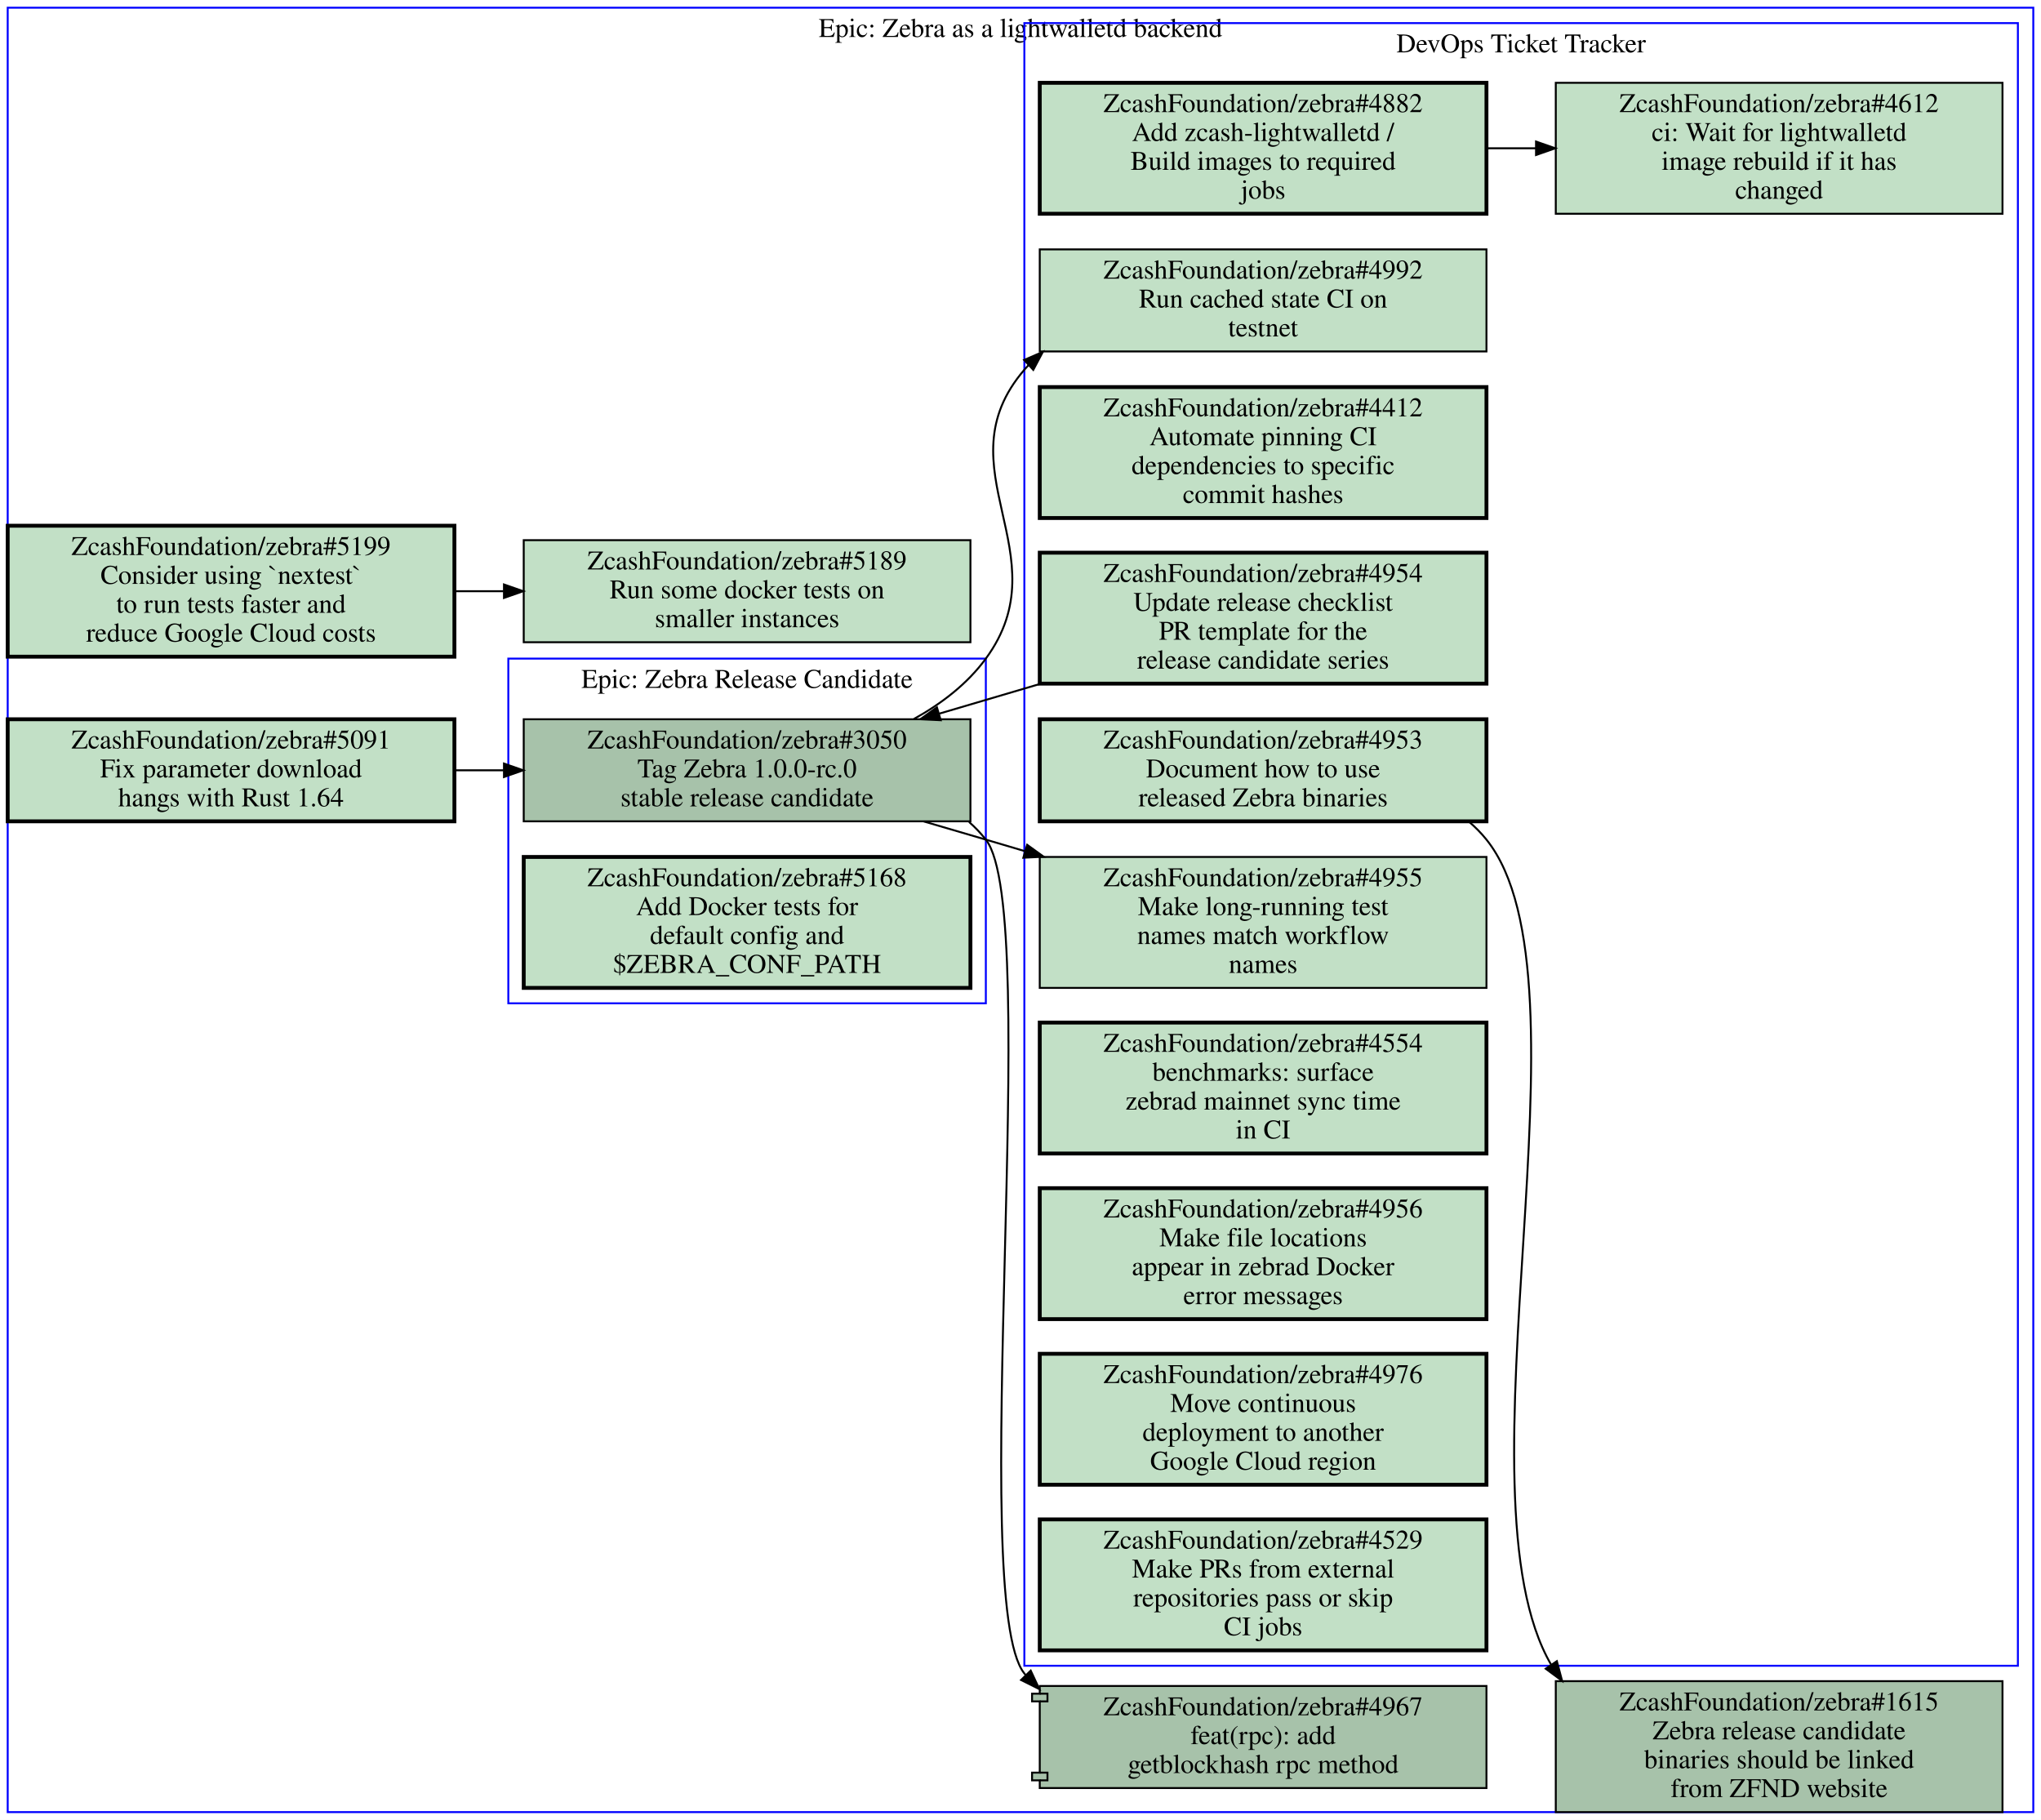
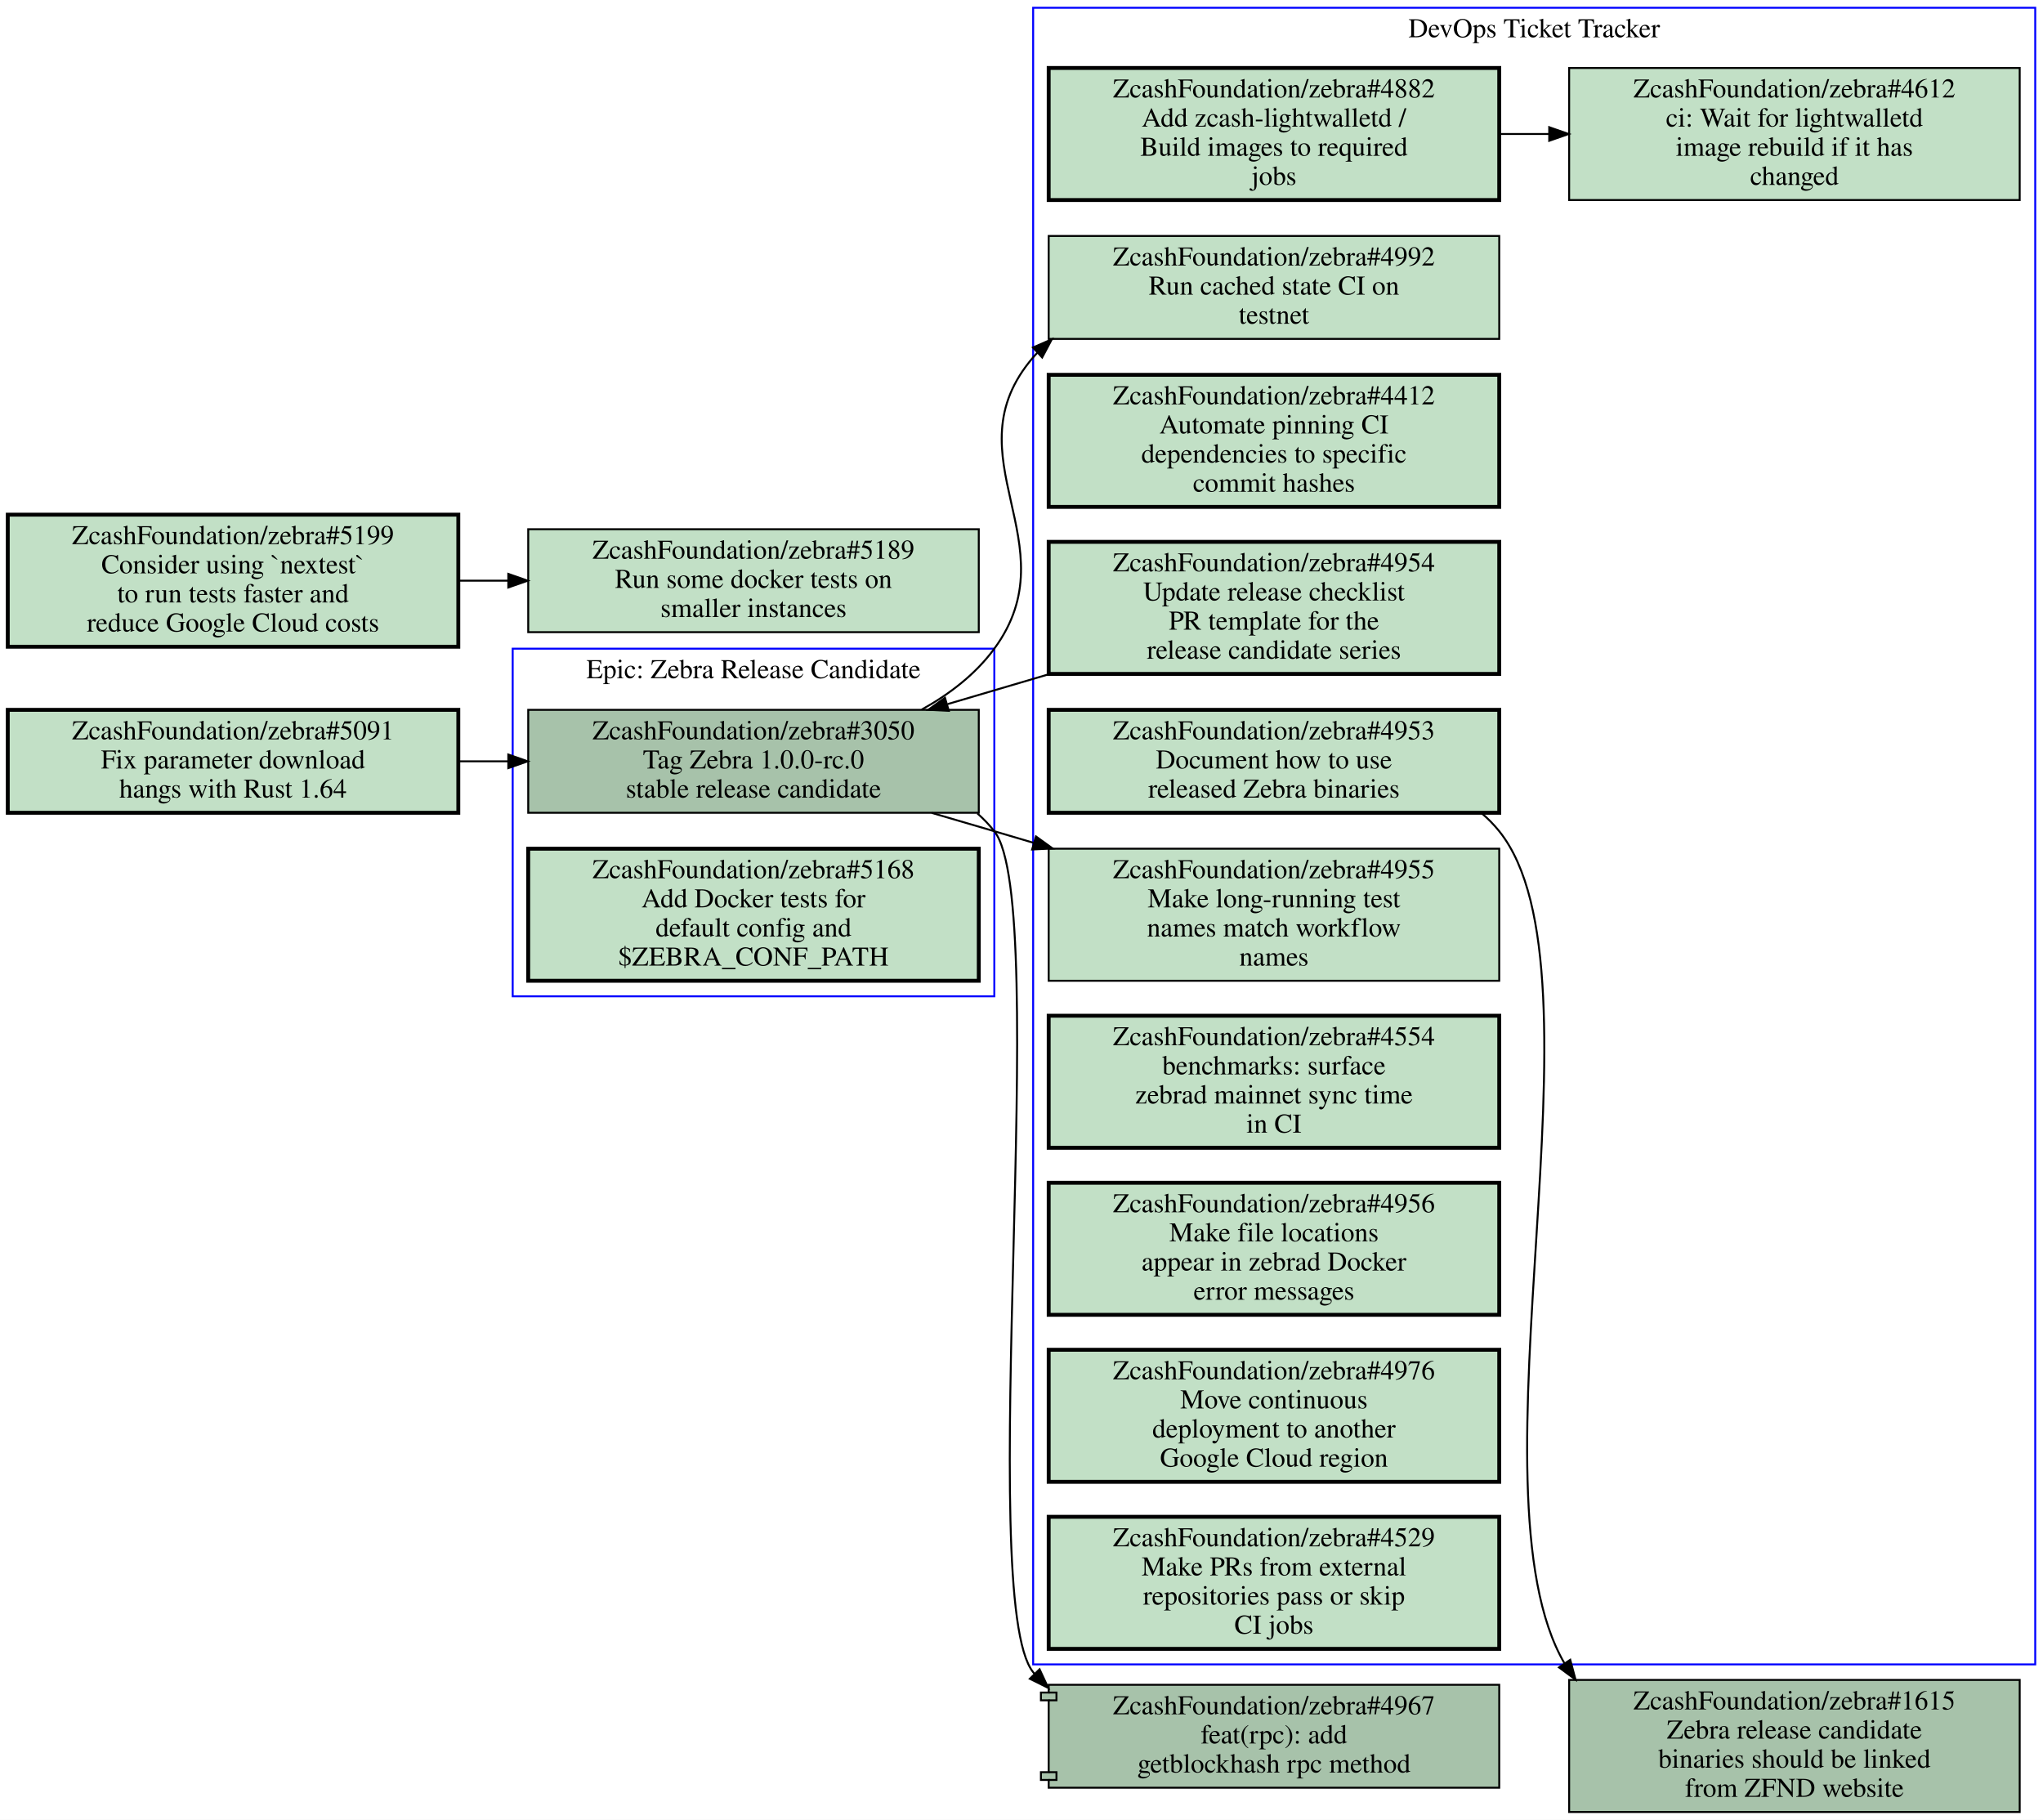
- <svg xmlns="http://www.w3.org/2000/svg" xmlns:xlink="http://www.w3.org/1999/xlink" width="1060pt" height="945pt" viewBox="0.00 0.00 1060.00 945.00">
-   <g id="graph0" class="graph" transform="scale(1 1) rotate(0) translate(4 941)">
-     <polygon fill="#ffffff" stroke="transparent" points="-4,4 -4,-941 1056,-941 1056,4 -4,4" />
+ <svg xmlns="http://www.w3.org/2000/svg" xmlns:xlink="http://www.w3.org/1999/xlink" width="1052pt" height="937pt" viewBox="0.00 0.00 1052.00 937.00">
+   <g id="graph0" class="graph" transform="scale(1 1) rotate(0) translate(4 933)">
+     <polygon fill="#ffffff" stroke="transparent" points="-4,4 -4,-933 1048,-933 1048,4 -4,4" />
    <g id="clust1" class="cluster">
-       <polygon fill="none" stroke="#0000ff" points="0,0 0,-937 1052,-937 1052,0 0,0" />
-       <text text-anchor="middle" x="526" y="-921.8" font-family="Times,serif" font-size="14.00" fill="#000000">Epic: Zebra as a lightwalletd backend</text>
-     </g>
-     <g id="clust2" class="cluster">
      <polygon fill="none" stroke="#0000ff" points="528,-76 528,-929 1044,-929 1044,-76 528,-76" />
      <text text-anchor="middle" x="786" y="-913.8" font-family="Times,serif" font-size="14.00" fill="#000000">DevOps Ticket Tracker</text>
    </g>
-     <g id="clust3" class="cluster">
+     <g id="clust2" class="cluster">
      <polygon fill="none" stroke="#0000ff" points="260,-420 260,-599 508,-599 508,-420 260,-420" />
      <text text-anchor="middle" x="384" y="-583.8" font-family="Times,serif" font-size="14.00" fill="#000000">Epic: Zebra Release Candidate</text>
    </g>
    <g id="node1" class="node open">
      <g id="a_node1">
        <a xlink:href="https://github.com/ZcashFoundation/zebra/issues/4953" xlink:title="ZcashFoundation/zebra#4953&#10;Document how to use&#10;released Zebra binaries" target="_blank">
          <polygon fill="#c2e0c6" stroke="#000000" stroke-width="2" points="768,-567.5 536,-567.5 536,-514.5 768,-514.5 768,-567.5" />
          <text text-anchor="middle" x="652" y="-552.3" font-family="Times,serif" font-size="14.00" fill="#000000">ZcashFoundation/zebra#4953</text>
          <text text-anchor="middle" x="652" y="-537.3" font-family="Times,serif" font-size="14.00" fill="#000000">Document how to use</text>
          <text text-anchor="middle" x="652" y="-522.3" font-family="Times,serif" font-size="14.00" fill="#000000">released Zebra binaries</text>
        </a>
      </g>
    </g>
    <g id="node14" class="node open">
      <g id="a_node14">
        <a xlink:href="https://github.com/ZcashFoundation/zebra/issues/1615" xlink:title="ZcashFoundation/zebra#1615&#10;Zebra release candidate&#10;binaries should be linked&#10;from ZFND website" target="_blank">
          <polygon fill="#a7c2aa" stroke="#000000" points="1036,-68 804,-68 804,0 1036,0 1036,-68" />
          <text text-anchor="middle" x="920" y="-52.8" font-family="Times,serif" font-size="14.00" fill="#000000">ZcashFoundation/zebra#1615</text>
          <text text-anchor="middle" x="920" y="-37.8" font-family="Times,serif" font-size="14.00" fill="#000000">Zebra release candidate</text>
          <text text-anchor="middle" x="920" y="-22.8" font-family="Times,serif" font-size="14.00" fill="#000000">binaries should be linked</text>
          <text text-anchor="middle" x="920" y="-7.8" font-family="Times,serif" font-size="14.00" fill="#000000">from ZFND website</text>
        </a>
      </g>
    </g>
    <g id="edge2" class="edge">
      <path fill="none" stroke="#000000" d="M758.78,-514.42C762.13,-511.58 765.23,-508.45 768,-505 826.5,-432.13 749.43,-165.72 801.64,-76.46" />
      <polygon fill="#000000" stroke="#000000" points="804.564,-78.384 807.29,-68.146 798.774,-74.45 804.564,-78.384" />
    </g>
    <g id="node2" class="node open">
      <g id="a_node2">
        <a xlink:href="https://github.com/ZcashFoundation/zebra/issues/4954" xlink:title="ZcashFoundation/zebra#4954&#10;Update release checklist&#10;PR template for the&#10;release candidate series" target="_blank">
          <polygon fill="#c2e0c6" stroke="#000000" stroke-width="2" points="768,-654 536,-654 536,-586 768,-586 768,-654" />
          <text text-anchor="middle" x="652" y="-638.8" font-family="Times,serif" font-size="14.00" fill="#000000">ZcashFoundation/zebra#4954</text>
          <text text-anchor="middle" x="652" y="-623.8" font-family="Times,serif" font-size="14.00" fill="#000000">Update release checklist</text>
          <text text-anchor="middle" x="652" y="-608.8" font-family="Times,serif" font-size="14.00" fill="#000000">PR template for the</text>
          <text text-anchor="middle" x="652" y="-593.8" font-family="Times,serif" font-size="14.00" fill="#000000">release candidate series</text>
        </a>
      </g>
    </g>
    <g id="node12" class="node open">
      <g id="a_node12">
        <a xlink:href="https://github.com/ZcashFoundation/zebra/issues/3050" xlink:title="ZcashFoundation/zebra#3050&#10;Tag Zebra 1.0.0-rc.0&#10;stable release candidate" target="_blank">
          <polygon fill="#a7c2aa" stroke="#000000" points="500,-567.5 268,-567.5 268,-514.5 500,-514.5 500,-567.5" />
          <text text-anchor="middle" x="384" y="-552.3" font-family="Times,serif" font-size="14.00" fill="#000000">ZcashFoundation/zebra#3050</text>
          <text text-anchor="middle" x="384" y="-537.3" font-family="Times,serif" font-size="14.00" fill="#000000">Tag Zebra 1.0.0-rc.0</text>
          <text text-anchor="middle" x="384" y="-522.3" font-family="Times,serif" font-size="14.00" fill="#000000">stable release candidate</text>
        </a>
      </g>
    </g>
    <g id="edge3" class="edge">
      <path fill="none" stroke="#000000" d="M536.55,-585.97C519.05,-580.81 501.11,-575.52 483.98,-570.47" />
      <polygon fill="#000000" stroke="#000000" points="484.571,-566.996 473.99,-567.53 482.595,-573.711 484.571,-566.996" />
    </g>
    <g id="node3" class="node open">
      <g id="a_node3">
        <a xlink:href="https://github.com/ZcashFoundation/zebra/issues/4412" xlink:title="ZcashFoundation/zebra#4412&#10;Automate pinning CI&#10;dependencies to specific&#10;commit hashes" target="_blank">
          <polygon fill="#c2e0c6" stroke="#000000" stroke-width="2" points="768,-740 536,-740 536,-672 768,-672 768,-740" />
          <text text-anchor="middle" x="652" y="-724.8" font-family="Times,serif" font-size="14.00" fill="#000000">ZcashFoundation/zebra#4412</text>
          <text text-anchor="middle" x="652" y="-709.8" font-family="Times,serif" font-size="14.00" fill="#000000">Automate pinning CI</text>
          <text text-anchor="middle" x="652" y="-694.8" font-family="Times,serif" font-size="14.00" fill="#000000">dependencies to specific</text>
          <text text-anchor="middle" x="652" y="-679.8" font-family="Times,serif" font-size="14.00" fill="#000000">commit hashes</text>
        </a>
      </g>
    </g>
    <g id="node4" class="node open">
      <g id="a_node4">
        <a xlink:href="https://github.com/ZcashFoundation/zebra/issues/4612" xlink:title="ZcashFoundation/zebra#4612&#10;ci: Wait for lightwalletd&#10;image rebuild if it has&#10;changed" target="_blank">
          <polygon fill="#c2e0c6" stroke="#000000" points="1036,-898 804,-898 804,-830 1036,-830 1036,-898" />
          <text text-anchor="middle" x="920" y="-882.8" font-family="Times,serif" font-size="14.00" fill="#000000">ZcashFoundation/zebra#4612</text>
          <text text-anchor="middle" x="920" y="-867.8" font-family="Times,serif" font-size="14.00" fill="#000000">ci: Wait for lightwalletd</text>
          <text text-anchor="middle" x="920" y="-852.8" font-family="Times,serif" font-size="14.00" fill="#000000">image rebuild if it has</text>
          <text text-anchor="middle" x="920" y="-837.8" font-family="Times,serif" font-size="14.00" fill="#000000">changed</text>
        </a>
      </g>
    </g>
    <g id="node5" class="node open">
      <g id="a_node5">
        <a xlink:href="https://github.com/ZcashFoundation/zebra/issues/4955" xlink:title="ZcashFoundation/zebra#4955&#10;Make long-running test&#10;names match workflow&#10;names" target="_blank">
          <polygon fill="#c2e0c6" stroke="#000000" points="768,-496 536,-496 536,-428 768,-428 768,-496" />
          <text text-anchor="middle" x="652" y="-480.8" font-family="Times,serif" font-size="14.00" fill="#000000">ZcashFoundation/zebra#4955</text>
          <text text-anchor="middle" x="652" y="-465.8" font-family="Times,serif" font-size="14.00" fill="#000000">Make long-running test</text>
          <text text-anchor="middle" x="652" y="-450.8" font-family="Times,serif" font-size="14.00" fill="#000000">names match workflow</text>
          <text text-anchor="middle" x="652" y="-435.8" font-family="Times,serif" font-size="14.00" fill="#000000">names</text>
        </a>
      </g>
    </g>
    <g id="node6" class="node open">
      <g id="a_node6">
        <a xlink:href="https://github.com/ZcashFoundation/zebra/issues/4882" xlink:title="ZcashFoundation/zebra#4882&#10;Add zcash-lightwalletd /&#10;Build images to required&#10;jobs" target="_blank">
          <polygon fill="#c2e0c6" stroke="#000000" stroke-width="2" points="768,-898 536,-898 536,-830 768,-830 768,-898" />
          <text text-anchor="middle" x="652" y="-882.8" font-family="Times,serif" font-size="14.00" fill="#000000">ZcashFoundation/zebra#4882</text>
          <text text-anchor="middle" x="652" y="-867.8" font-family="Times,serif" font-size="14.00" fill="#000000">Add zcash-lightwalletd /</text>
          <text text-anchor="middle" x="652" y="-852.8" font-family="Times,serif" font-size="14.00" fill="#000000">Build images to required</text>
          <text text-anchor="middle" x="652" y="-837.8" font-family="Times,serif" font-size="14.00" fill="#000000">jobs</text>
        </a>
      </g>
    </g>
    <g id="edge1" class="edge">
      <path fill="none" stroke="#000000" d="M768.38,-864C776.71,-864 785.14,-864 793.53,-864" />
      <polygon fill="#000000" stroke="#000000" points="793.74,-867.5 803.74,-864 793.74,-860.5 793.74,-867.5" />
    </g>
    <g id="node7" class="node open">
      <g id="a_node7">
        <a xlink:href="https://github.com/ZcashFoundation/zebra/issues/4992" xlink:title="ZcashFoundation/zebra#4992&#10;Run cached state CI on&#10;testnet" target="_blank">
          <polygon fill="#c2e0c6" stroke="#000000" points="768,-811.5 536,-811.5 536,-758.5 768,-758.5 768,-811.5" />
          <text text-anchor="middle" x="652" y="-796.3" font-family="Times,serif" font-size="14.00" fill="#000000">ZcashFoundation/zebra#4992</text>
          <text text-anchor="middle" x="652" y="-781.3" font-family="Times,serif" font-size="14.00" fill="#000000">Run cached state CI on</text>
          <text text-anchor="middle" x="652" y="-766.3" font-family="Times,serif" font-size="14.00" fill="#000000">testnet</text>
        </a>
      </g>
    </g>
    <g id="node8" class="node open">
      <g id="a_node8">
        <a xlink:href="https://github.com/ZcashFoundation/zebra/issues/4554" xlink:title="ZcashFoundation/zebra#4554&#10;benchmarks: surface&#10;zebrad mainnet sync time&#10;in CI" target="_blank">
          <polygon fill="#c2e0c6" stroke="#000000" stroke-width="2" points="768,-410 536,-410 536,-342 768,-342 768,-410" />
          <text text-anchor="middle" x="652" y="-394.8" font-family="Times,serif" font-size="14.00" fill="#000000">ZcashFoundation/zebra#4554</text>
          <text text-anchor="middle" x="652" y="-379.8" font-family="Times,serif" font-size="14.00" fill="#000000">benchmarks: surface</text>
          <text text-anchor="middle" x="652" y="-364.8" font-family="Times,serif" font-size="14.00" fill="#000000">zebrad mainnet sync time</text>
          <text text-anchor="middle" x="652" y="-349.8" font-family="Times,serif" font-size="14.00" fill="#000000">in CI</text>
        </a>
      </g>
    </g>
    <g id="node9" class="node open">
      <g id="a_node9">
        <a xlink:href="https://github.com/ZcashFoundation/zebra/issues/4956" xlink:title="ZcashFoundation/zebra#4956&#10;Make file locations&#10;appear in zebrad Docker&#10;error messages" target="_blank">
          <polygon fill="#c2e0c6" stroke="#000000" stroke-width="2" points="768,-324 536,-324 536,-256 768,-256 768,-324" />
          <text text-anchor="middle" x="652" y="-308.8" font-family="Times,serif" font-size="14.00" fill="#000000">ZcashFoundation/zebra#4956</text>
          <text text-anchor="middle" x="652" y="-293.8" font-family="Times,serif" font-size="14.00" fill="#000000">Make file locations</text>
          <text text-anchor="middle" x="652" y="-278.8" font-family="Times,serif" font-size="14.00" fill="#000000">appear in zebrad Docker</text>
          <text text-anchor="middle" x="652" y="-263.8" font-family="Times,serif" font-size="14.00" fill="#000000">error messages</text>
        </a>
      </g>
    </g>
    <g id="node10" class="node open">
      <g id="a_node10">
        <a xlink:href="https://github.com/ZcashFoundation/zebra/issues/4976" xlink:title="ZcashFoundation/zebra#4976&#10;Move continuous&#10;deployment to another&#10;Google Cloud region" target="_blank">
          <polygon fill="#c2e0c6" stroke="#000000" stroke-width="2" points="768,-238 536,-238 536,-170 768,-170 768,-238" />
          <text text-anchor="middle" x="652" y="-222.8" font-family="Times,serif" font-size="14.00" fill="#000000">ZcashFoundation/zebra#4976</text>
          <text text-anchor="middle" x="652" y="-207.8" font-family="Times,serif" font-size="14.00" fill="#000000">Move continuous</text>
          <text text-anchor="middle" x="652" y="-192.8" font-family="Times,serif" font-size="14.00" fill="#000000">deployment to another</text>
          <text text-anchor="middle" x="652" y="-177.8" font-family="Times,serif" font-size="14.00" fill="#000000">Google Cloud region</text>
        </a>
      </g>
    </g>
    <g id="node11" class="node open">
      <g id="a_node11">
        <a xlink:href="https://github.com/ZcashFoundation/zebra/issues/4529" xlink:title="ZcashFoundation/zebra#4529&#10;Make PRs from external&#10;repositories pass or skip&#10;CI jobs" target="_blank">
          <polygon fill="#c2e0c6" stroke="#000000" stroke-width="2" points="768,-152 536,-152 536,-84 768,-84 768,-152" />
          <text text-anchor="middle" x="652" y="-136.8" font-family="Times,serif" font-size="14.00" fill="#000000">ZcashFoundation/zebra#4529</text>
          <text text-anchor="middle" x="652" y="-121.8" font-family="Times,serif" font-size="14.00" fill="#000000">Make PRs from external</text>
          <text text-anchor="middle" x="652" y="-106.8" font-family="Times,serif" font-size="14.00" fill="#000000">repositories pass or skip</text>
          <text text-anchor="middle" x="652" y="-91.8" font-family="Times,serif" font-size="14.00" fill="#000000">CI jobs</text>
        </a>
      </g>
    </g>
    <g id="edge4" class="edge">
      <path fill="none" stroke="#000000" d="M475.78,-514.44C486.64,-511.27 497.57,-508.07 508,-505 514.56,-503.07 521.28,-501.08 528.07,-499.07" />
      <polygon fill="#000000" stroke="#000000" points="529.458,-502.309 538.05,-496.11 527.467,-495.598 529.458,-502.309" />
    </g>
    <g id="edge5" class="edge">
      <path fill="none" stroke="#000000" d="M470.62,-567.64C485.02,-575.62 498.37,-585.87 508,-599 547.78,-653.23 484.14,-698.01 528,-749 528.73,-749.85 529.48,-750.68 530.25,-751.49" />
      <polygon fill="#000000" stroke="#000000" points="527.89,-754.075 537.61,-758.29 532.64,-748.933 527.89,-754.075" />
    </g>
    <g id="node15" class="node open">
      <g id="a_node15">
        <a xlink:href="https://github.com/ZcashFoundation/zebra/pull/4967" xlink:title="ZcashFoundation/zebra#4967&#10;feat(rpc): add&#10;getblockhash rpc method" target="_blank">
          <polygon fill="#a7c2aa" stroke="#000000" points="768,-65.5 536,-65.5 536,-61.5 532,-61.5 532,-57.5 536,-57.5 536,-20.5 532,-20.5 532,-16.5 536,-16.5 536,-12.5 768,-12.5 768,-65.5" />
          <polyline fill="none" stroke="#000000" points="536,-61.5 540,-61.5 540,-57.5 536,-57.5 " />
          <polyline fill="none" stroke="#000000" points="536,-20.5 540,-20.5 540,-16.5 536,-16.5 " />
          <text text-anchor="middle" x="652" y="-50.3" font-family="Times,serif" font-size="14.00" fill="#000000">ZcashFoundation/zebra#4967</text>
          <text text-anchor="middle" x="652" y="-35.3" font-family="Times,serif" font-size="14.00" fill="#000000">feat(rpc): add</text>
          <text text-anchor="middle" x="652" y="-20.3" font-family="Times,serif" font-size="14.00" fill="#000000">getblockhash rpc method</text>
        </a>
      </g>
    </g>
    <g id="edge6" class="edge">
      <path fill="none" stroke="#000000" d="M499.28,-514.17C502.44,-511.39 505.36,-508.35 508,-505 537.8,-467.17 497.77,-109.5 528,-72 528.22,-71.724 528.45,-71.449 528.67,-71.177" />
      <polygon fill="#000000" stroke="#000000" points="531.313,-73.48 535.78,-63.873 526.297,-68.597 531.313,-73.48" />
    </g>
    <g id="node13" class="node open">
      <g id="a_node13">
        <a xlink:href="https://github.com/ZcashFoundation/zebra/issues/5168" xlink:title="ZcashFoundation/zebra#5168&#10;Add Docker tests for&#10;default config and&#10;$ZEBRA_CONF_PATH" target="_blank">
          <polygon fill="#c2e0c6" stroke="#000000" stroke-width="2" points="500,-496 268,-496 268,-428 500,-428 500,-496" />
          <text text-anchor="middle" x="384" y="-480.8" font-family="Times,serif" font-size="14.00" fill="#000000">ZcashFoundation/zebra#5168</text>
          <text text-anchor="middle" x="384" y="-465.8" font-family="Times,serif" font-size="14.00" fill="#000000">Add Docker tests for</text>
          <text text-anchor="middle" x="384" y="-450.8" font-family="Times,serif" font-size="14.00" fill="#000000">default config and</text>
          <text text-anchor="middle" x="384" y="-435.8" font-family="Times,serif" font-size="14.00" fill="#000000">$ZEBRA_CONF_PATH</text>
        </a>
      </g>
    </g>
    <g id="node16" class="node open">
      <g id="a_node16">
        <a xlink:href="https://github.com/ZcashFoundation/zebra/issues/5091" xlink:title="ZcashFoundation/zebra#5091&#10;Fix parameter download&#10;hangs with Rust 1.64" target="_blank">
          <polygon fill="#c2e0c6" stroke="#000000" stroke-width="2" points="232,-567.5 0,-567.5 0,-514.5 232,-514.5 232,-567.5" />
          <text text-anchor="middle" x="116" y="-552.3" font-family="Times,serif" font-size="14.00" fill="#000000">ZcashFoundation/zebra#5091</text>
          <text text-anchor="middle" x="116" y="-537.3" font-family="Times,serif" font-size="14.00" fill="#000000">Fix parameter download</text>
          <text text-anchor="middle" x="116" y="-522.3" font-family="Times,serif" font-size="14.00" fill="#000000">hangs with Rust 1.64</text>
        </a>
      </g>
    </g>
    <g id="edge7" class="edge">
      <path fill="none" stroke="#000000" d="M232.38,-541C240.71,-541 249.14,-541 257.53,-541" />
      <polygon fill="#000000" stroke="#000000" points="257.74,-544.5 267.74,-541 257.74,-537.5 257.74,-544.5" />
    </g>
    <g id="node17" class="node open">
      <g id="a_node17">
        <a xlink:href="https://github.com/ZcashFoundation/zebra/issues/5189" xlink:title="ZcashFoundation/zebra#5189&#10;Run some docker tests on&#10;smaller instances" target="_blank">
          <polygon fill="#c2e0c6" stroke="#000000" points="500,-660.5 268,-660.5 268,-607.5 500,-607.5 500,-660.5" />
          <text text-anchor="middle" x="384" y="-645.3" font-family="Times,serif" font-size="14.00" fill="#000000">ZcashFoundation/zebra#5189</text>
          <text text-anchor="middle" x="384" y="-630.3" font-family="Times,serif" font-size="14.00" fill="#000000">Run some docker tests on</text>
          <text text-anchor="middle" x="384" y="-615.3" font-family="Times,serif" font-size="14.00" fill="#000000">smaller instances</text>
        </a>
      </g>
    </g>
    <g id="node18" class="node open">
      <g id="a_node18">
        <a xlink:href="https://github.com/ZcashFoundation/zebra/issues/5199" xlink:title="ZcashFoundation/zebra#5199&#10;Consider using `nextest`&#10;to run tests faster and&#10;reduce Google Cloud costs" target="_blank">
          <polygon fill="#c2e0c6" stroke="#000000" stroke-width="2" points="232,-668 0,-668 0,-600 232,-600 232,-668" />
          <text text-anchor="middle" x="116" y="-652.8" font-family="Times,serif" font-size="14.00" fill="#000000">ZcashFoundation/zebra#5199</text>
          <text text-anchor="middle" x="116" y="-637.8" font-family="Times,serif" font-size="14.00" fill="#000000">Consider using `nextest`</text>
          <text text-anchor="middle" x="116" y="-622.8" font-family="Times,serif" font-size="14.00" fill="#000000">to run tests faster and</text>
          <text text-anchor="middle" x="116" y="-607.8" font-family="Times,serif" font-size="14.00" fill="#000000">reduce Google Cloud costs</text>
        </a>
      </g>
    </g>
    <g id="edge8" class="edge">
      <path fill="none" stroke="#000000" d="M232.38,-634C240.71,-634 249.14,-634 257.53,-634" />
      <polygon fill="#000000" stroke="#000000" points="257.74,-637.5 267.74,-634 257.74,-630.5 257.74,-637.5" />
    </g>
  </g>
</svg>
